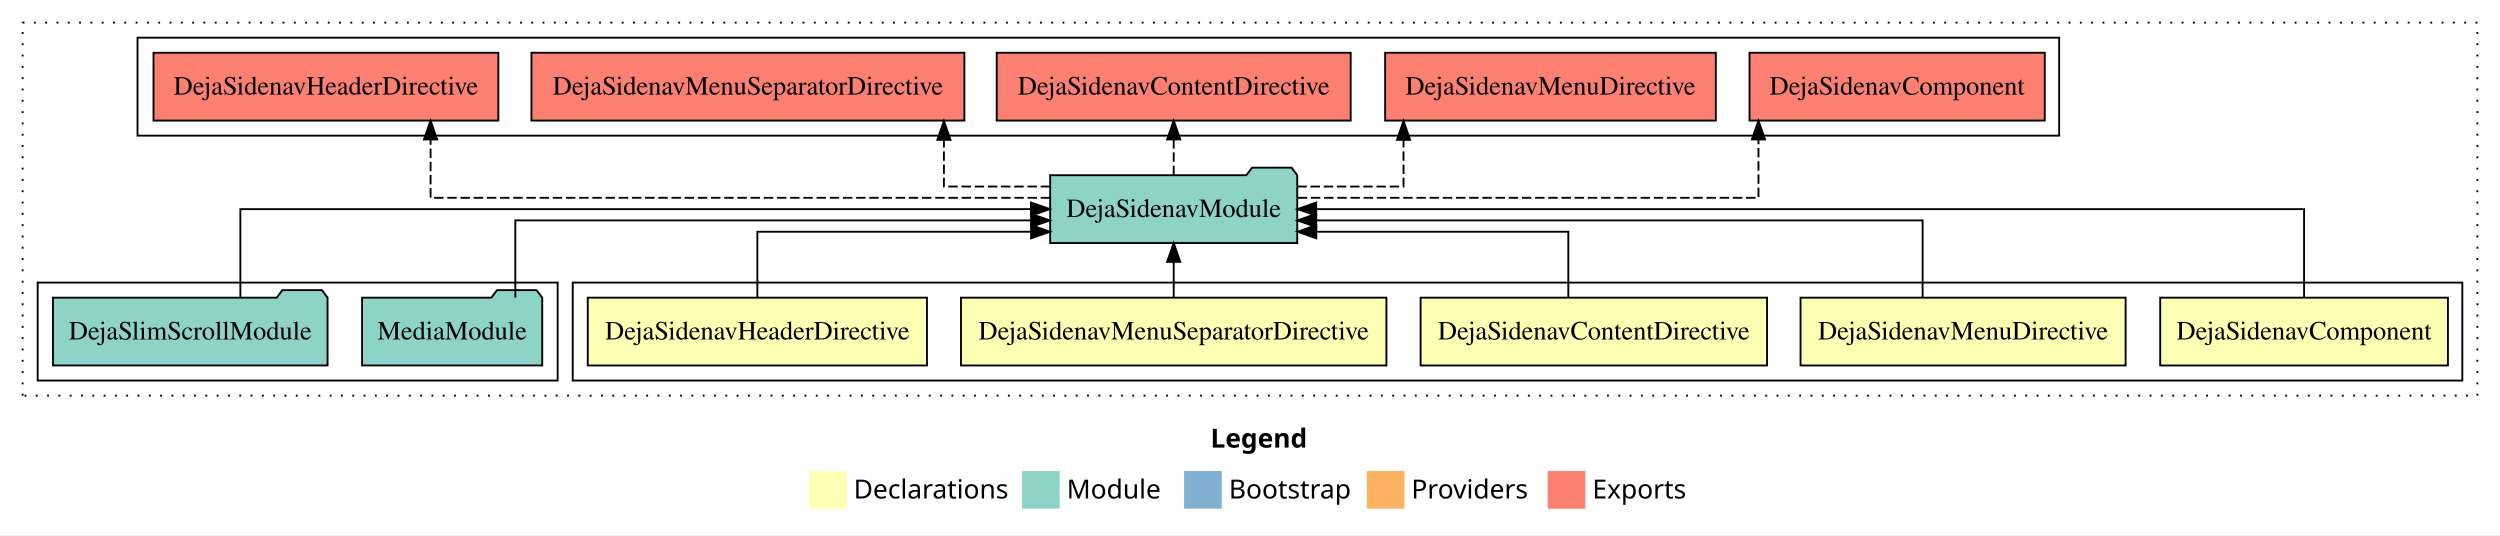
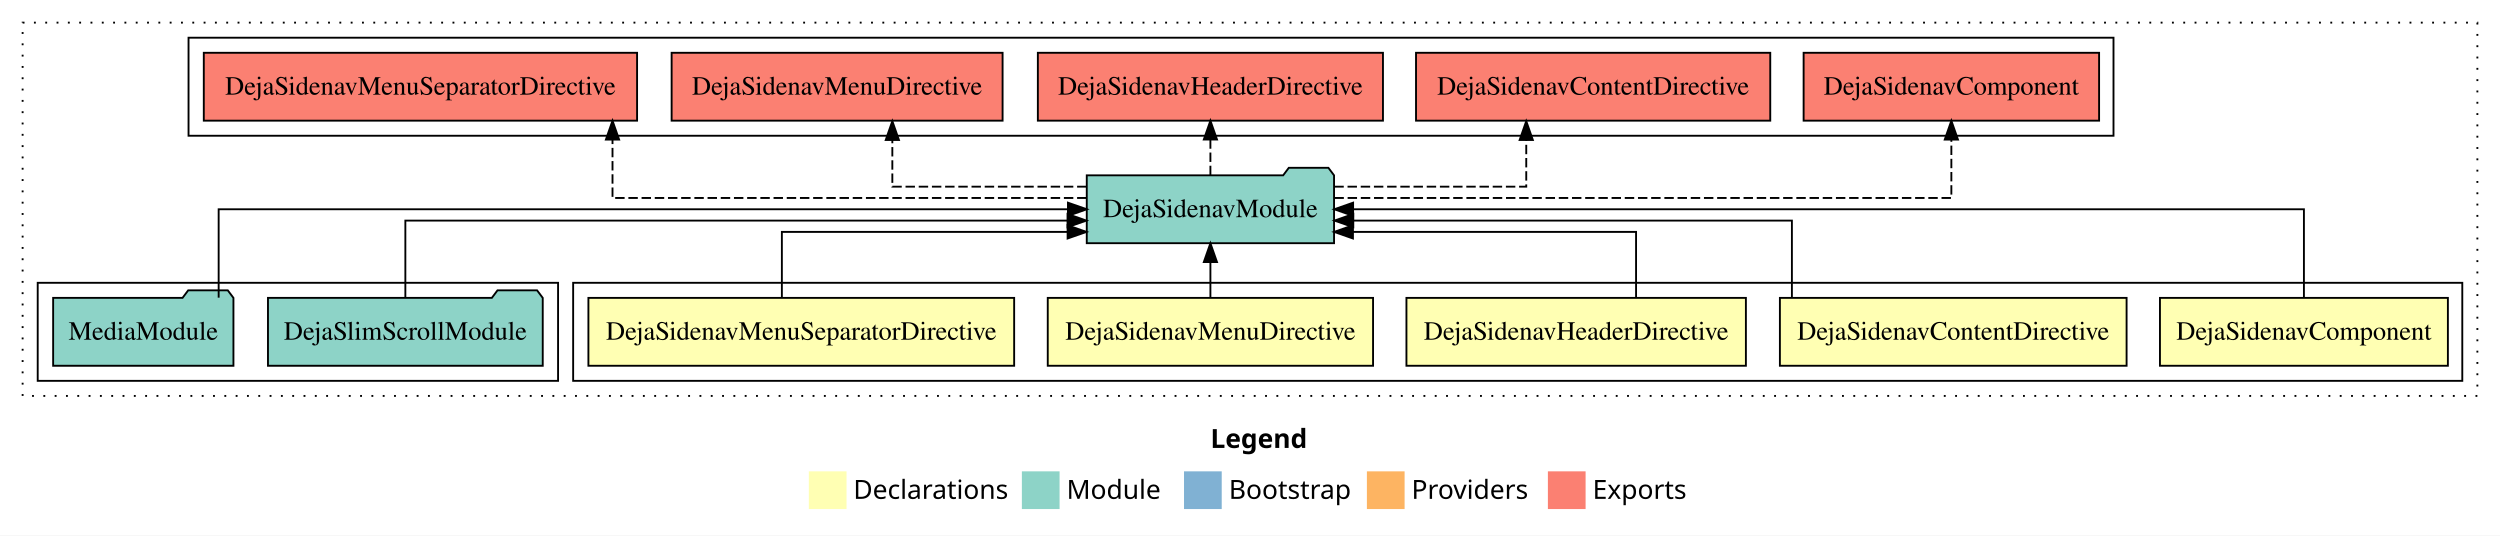
- <svg xmlns="http://www.w3.org/2000/svg" width="1327pt" height="284pt" viewBox="0.00 0.00 1327.00 284.00">
+ <svg xmlns="http://www.w3.org/2000/svg" width="1326pt" height="284pt" viewBox="0.00 0.00 1326.00 284.00">
  <g id="graph0" class="graph" transform="scale(1 1) rotate(0) translate(4 280)">
-     <polygon fill="#ffffff" stroke="transparent" points="-4,4 -4,-280 1323,-280 1323,4 -4,4" />
-     <text text-anchor="start" x="638.509" y="-42.4" font-family="sans-serif" font-weight="bold" font-size="14.00" fill="#000000">Legend</text>
-     <polygon fill="#ffffb3" stroke="transparent" points="425.5,-10 425.5,-30 445.5,-30 445.5,-10 425.5,-10" />
-     <text text-anchor="start" x="449.129" y="-15.4" font-family="sans-serif" font-size="14.00" fill="#000000">  Declarations</text>
-     <polygon fill="#8dd3c7" stroke="transparent" points="538.5,-10 538.5,-30 558.5,-30 558.5,-10 538.5,-10" />
-     <text text-anchor="start" x="562.225" y="-15.4" font-family="sans-serif" font-size="14.00" fill="#000000">  Module</text>
-     <polygon fill="#80b1d3" stroke="transparent" points="624.5,-10 624.5,-30 644.5,-30 644.5,-10 624.5,-10" />
-     <text text-anchor="start" x="648.281" y="-15.4" font-family="sans-serif" font-size="14.00" fill="#000000">  Bootstrap</text>
-     <polygon fill="#fdb462" stroke="transparent" points="721.5,-10 721.5,-30 741.5,-30 741.5,-10 721.5,-10" />
-     <text text-anchor="start" x="745.173" y="-15.4" font-family="sans-serif" font-size="14.00" fill="#000000">  Providers</text>
-     <polygon fill="#fb8072" stroke="transparent" points="817.5,-10 817.5,-30 837.5,-30 837.5,-10 817.5,-10" />
-     <text text-anchor="start" x="841.226" y="-15.4" font-family="sans-serif" font-size="14.00" fill="#000000">  Exports</text>
+     <polygon fill="#ffffff" stroke="transparent" points="-4,4 -4,-280 1322,-280 1322,4 -4,4" />
+     <text text-anchor="start" x="638.009" y="-42.4" font-family="sans-serif" font-weight="bold" font-size="14.00" fill="#000000">Legend</text>
+     <polygon fill="#ffffb3" stroke="transparent" points="425,-10 425,-30 445,-30 445,-10 425,-10" />
+     <text text-anchor="start" x="448.629" y="-15.4" font-family="sans-serif" font-size="14.00" fill="#000000">  Declarations</text>
+     <polygon fill="#8dd3c7" stroke="transparent" points="538,-10 538,-30 558,-30 558,-10 538,-10" />
+     <text text-anchor="start" x="561.725" y="-15.4" font-family="sans-serif" font-size="14.00" fill="#000000">  Module</text>
+     <polygon fill="#80b1d3" stroke="transparent" points="624,-10 624,-30 644,-30 644,-10 624,-10" />
+     <text text-anchor="start" x="647.781" y="-15.4" font-family="sans-serif" font-size="14.00" fill="#000000">  Bootstrap</text>
+     <polygon fill="#fdb462" stroke="transparent" points="721,-10 721,-30 741,-30 741,-10 721,-10" />
+     <text text-anchor="start" x="744.673" y="-15.4" font-family="sans-serif" font-size="14.00" fill="#000000">  Providers</text>
+     <polygon fill="#fb8072" stroke="transparent" points="817,-10 817,-30 837,-30 837,-10 817,-10" />
+     <text text-anchor="start" x="840.726" y="-15.4" font-family="sans-serif" font-size="14.00" fill="#000000">  Exports</text>
    <g id="clust1" class="cluster">
-       <polygon fill="none" stroke="#000000" stroke-dasharray="1,5" points="8,-70 8,-268 1311,-268 1311,-70 8,-70" />
+       <polygon fill="none" stroke="#000000" stroke-dasharray="1,5" points="8,-70 8,-268 1310,-268 1310,-70 8,-70" />
    </g>
    <g id="clust2" class="cluster">
-       <polygon fill="none" stroke="#000000" points="300,-78 300,-130 1303,-130 1303,-78 300,-78" />
+       <polygon fill="none" stroke="#000000" points="300,-78 300,-130 1302,-130 1302,-78 300,-78" />
    </g>
    <g id="clust8" class="cluster">
      <polygon fill="none" stroke="#000000" points="16,-78 16,-130 292,-130 292,-78 16,-78" />
    </g>
    <g id="clust9" class="cluster">
-       <polygon fill="none" stroke="#000000" points="69,-208 69,-260 1089,-260 1089,-208 69,-208" />
+       <polygon fill="none" stroke="#000000" points="96,-208 96,-260 1117,-260 1117,-208 96,-208" />
    </g>
    <g id="node1" class="node">
-       <polygon fill="#ffffb3" stroke="#000000" points="1295.361,-122 1142.639,-122 1142.639,-86 1295.361,-86 1295.361,-122" />
-       <text text-anchor="middle" x="1219" y="-99.8" font-family="Times,serif" font-size="14.00" fill="#000000">DejaSidenavComponent</text>
+       <polygon fill="#ffffb3" stroke="#000000" points="1294.361,-122 1141.639,-122 1141.639,-86 1294.361,-86 1294.361,-122" />
+       <text text-anchor="middle" x="1218" y="-99.8" font-family="Times,serif" font-size="14.00" fill="#000000">DejaSidenavComponent</text>
    </g>
    <g id="node6" class="node">
-       <polygon fill="#8dd3c7" stroke="#000000" points="684.579,-187 681.579,-191 660.579,-191 657.579,-187 553.421,-187 553.421,-151 684.579,-151 684.579,-187" />
-       <text text-anchor="middle" x="619" y="-164.8" font-family="Times,serif" font-size="14.00" fill="#000000">DejaSidenavModule</text>
+       <polygon fill="#8dd3c7" stroke="#000000" points="703.579,-187 700.579,-191 679.579,-191 676.579,-187 572.421,-187 572.421,-151 703.579,-151 703.579,-187" />
+       <text text-anchor="middle" x="638" y="-164.8" font-family="Times,serif" font-size="14.00" fill="#000000">DejaSidenavModule</text>
    </g>
    <g id="edge1" class="edge">
-       <path fill="none" stroke="#000000" d="M1219,-122.106C1219,-141.339 1219,-169 1219,-169 1219,-169 694.639,-169 694.639,-169" />
-       <polygon fill="#000000" stroke="#000000" points="694.639,-165.5 684.639,-169 694.639,-172.5 694.639,-165.5" />
+       <path fill="none" stroke="#000000" d="M1218,-122.106C1218,-141.339 1218,-169 1218,-169 1218,-169 713.687,-169 713.687,-169" />
+       <polygon fill="#000000" stroke="#000000" points="713.687,-165.5 703.687,-169 713.687,-172.5 713.687,-165.5" />
    </g>
    <g id="node2" class="node">
-       <polygon fill="#ffffb3" stroke="#000000" points="1124.271,-122 951.729,-122 951.729,-86 1124.271,-86 1124.271,-122" />
-       <text text-anchor="middle" x="1038" y="-99.8" font-family="Times,serif" font-size="14.00" fill="#000000">DejaSidenavMenuDirective</text>
+       <polygon fill="#ffffb3" stroke="#000000" points="1123.944,-122 940.056,-122 940.056,-86 1123.944,-86 1123.944,-122" />
+       <text text-anchor="middle" x="1032" y="-99.8" font-family="Times,serif" font-size="14.00" fill="#000000">DejaSidenavContentDirective</text>
    </g>
    <g id="edge2" class="edge">
-       <path fill="none" stroke="#000000" d="M1016.523,-122.022C1016.523,-139.373 1016.523,-163 1016.523,-163 1016.523,-163 694.643,-163 694.643,-163" />
-       <polygon fill="#000000" stroke="#000000" points="694.643,-159.5 684.643,-163 694.643,-166.5 694.643,-159.5" />
+       <path fill="none" stroke="#000000" d="M946.424,-122.022C946.424,-139.373 946.424,-163 946.424,-163 946.424,-163 713.786,-163 713.786,-163" />
+       <polygon fill="#000000" stroke="#000000" points="713.786,-159.5 703.786,-163 713.786,-166.5 713.786,-159.5" />
    </g>
    <g id="node3" class="node">
-       <polygon fill="#ffffb3" stroke="#000000" points="933.944,-122 750.056,-122 750.056,-86 933.944,-86 933.944,-122" />
-       <text text-anchor="middle" x="842" y="-99.8" font-family="Times,serif" font-size="14.00" fill="#000000">DejaSidenavContentDirective</text>
+       <polygon fill="#ffffb3" stroke="#000000" points="922.023,-122 741.977,-122 741.977,-86 922.023,-86 922.023,-122" />
+       <text text-anchor="middle" x="832" y="-99.8" font-family="Times,serif" font-size="14.00" fill="#000000">DejaSidenavHeaderDirective</text>
    </g>
    <g id="edge3" class="edge">
-       <path fill="none" stroke="#000000" d="M828.457,-122.24C828.457,-137.571 828.457,-157 828.457,-157 828.457,-157 694.699,-157 694.699,-157" />
-       <polygon fill="#000000" stroke="#000000" points="694.699,-153.5 684.699,-157 694.699,-160.5 694.699,-153.5" />
+       <path fill="none" stroke="#000000" d="M863.767,-122.24C863.767,-137.571 863.767,-157 863.767,-157 863.767,-157 713.604,-157 713.604,-157" />
+       <polygon fill="#000000" stroke="#000000" points="713.604,-153.5 703.604,-157 713.604,-160.5 713.604,-153.5" />
    </g>
    <g id="node4" class="node">
-       <polygon fill="#ffffb3" stroke="#000000" points="731.909,-122 506.091,-122 506.091,-86 731.909,-86 731.909,-122" />
-       <text text-anchor="middle" x="619" y="-99.8" font-family="Times,serif" font-size="14.00" fill="#000000">DejaSidenavMenuSeparatorDirective</text>
+       <polygon fill="#ffffb3" stroke="#000000" points="724.271,-122 551.729,-122 551.729,-86 724.271,-86 724.271,-122" />
+       <text text-anchor="middle" x="638" y="-99.8" font-family="Times,serif" font-size="14.00" fill="#000000">DejaSidenavMenuDirective</text>
    </g>
    <g id="edge4" class="edge">
-       <path fill="none" stroke="#000000" d="M619,-122.106C619,-122.106 619,-140.991 619,-140.991" />
-       <polygon fill="#000000" stroke="#000000" points="615.5,-140.991 619,-150.991 622.5,-140.991 615.5,-140.991" />
+       <path fill="none" stroke="#000000" d="M638,-122.106C638,-122.106 638,-140.991 638,-140.991" />
+       <polygon fill="#000000" stroke="#000000" points="634.5,-140.991 638,-150.991 641.5,-140.991 634.5,-140.991" />
    </g>
    <g id="node5" class="node">
-       <polygon fill="#ffffb3" stroke="#000000" points="488.023,-122 307.977,-122 307.977,-86 488.023,-86 488.023,-122" />
-       <text text-anchor="middle" x="398" y="-99.8" font-family="Times,serif" font-size="14.00" fill="#000000">DejaSidenavHeaderDirective</text>
+       <polygon fill="#ffffb3" stroke="#000000" points="533.909,-122 308.091,-122 308.091,-86 533.909,-86 533.909,-122" />
+       <text text-anchor="middle" x="421" y="-99.8" font-family="Times,serif" font-size="14.00" fill="#000000">DejaSidenavMenuSeparatorDirective</text>
    </g>
    <g id="edge5" class="edge">
-       <path fill="none" stroke="#000000" d="M398,-122.24C398,-137.571 398,-157 398,-157 398,-157 543.291,-157 543.291,-157" />
-       <polygon fill="#000000" stroke="#000000" points="543.291,-160.5 553.291,-157 543.291,-153.5 543.291,-160.5" />
+       <path fill="none" stroke="#000000" d="M410.705,-122.24C410.705,-137.571 410.705,-157 410.705,-157 410.705,-157 562.257,-157 562.257,-157" />
+       <polygon fill="#000000" stroke="#000000" points="562.257,-160.5 572.257,-157 562.257,-153.5 562.257,-160.5" />
    </g>
    <g id="node9" class="node">
-       <polygon fill="#fb8072" stroke="#000000" points="1081.362,-252 924.638,-252 924.638,-216 1081.362,-216 1081.362,-252" />
-       <text text-anchor="middle" x="1003" y="-229.8" font-family="Times,serif" font-size="14.00" fill="#000000">DejaSidenavComponent </text>
+       <polygon fill="#fb8072" stroke="#000000" points="1109.362,-252 952.638,-252 952.638,-216 1109.362,-216 1109.362,-252" />
+       <text text-anchor="middle" x="1031" y="-229.8" font-family="Times,serif" font-size="14.00" fill="#000000">DejaSidenavComponent </text>
    </g>
    <g id="edge8" class="edge">
-       <path fill="none" stroke="#000000" stroke-dasharray="5,2" d="M684.827,-175C775.941,-175 929.396,-175 929.396,-175 929.396,-175 929.396,-205.977 929.396,-205.977" />
-       <polygon fill="#000000" stroke="#000000" points="925.896,-205.977 929.396,-215.977 932.896,-205.977 925.896,-205.977" />
+       <path fill="none" stroke="#000000" stroke-dasharray="5,2" d="M703.779,-175C815.657,-175 1031,-175 1031,-175 1031,-175 1031,-205.977 1031,-205.977" />
+       <polygon fill="#000000" stroke="#000000" points="1027.5,-205.977 1031,-215.977 1034.5,-205.977 1027.5,-205.977" />
    </g>
    <g id="node10" class="node">
-       <polygon fill="#fb8072" stroke="#000000" points="906.771,-252 731.229,-252 731.229,-216 906.771,-216 906.771,-252" />
-       <text text-anchor="middle" x="819" y="-229.8" font-family="Times,serif" font-size="14.00" fill="#000000">DejaSidenavMenuDirective </text>
+       <polygon fill="#fb8072" stroke="#000000" points="934.944,-252 747.056,-252 747.056,-216 934.944,-216 934.944,-252" />
+       <text text-anchor="middle" x="841" y="-229.8" font-family="Times,serif" font-size="14.00" fill="#000000">DejaSidenavContentDirective </text>
    </g>
    <g id="edge9" class="edge">
-       <path fill="none" stroke="#000000" stroke-dasharray="5,2" d="M684.638,-181C713.512,-181 740.991,-181 740.991,-181 740.991,-181 740.991,-205.76 740.991,-205.76" />
-       <polygon fill="#000000" stroke="#000000" points="737.491,-205.76 740.991,-215.76 744.491,-205.76 737.491,-205.76" />
+       <path fill="none" stroke="#000000" stroke-dasharray="5,2" d="M703.729,-181C750.661,-181 805.522,-181 805.522,-181 805.522,-181 805.522,-205.76 805.522,-205.76" />
+       <polygon fill="#000000" stroke="#000000" points="802.023,-205.76 805.522,-215.76 809.023,-205.76 802.023,-205.76" />
    </g>
    <g id="node11" class="node">
-       <polygon fill="#fb8072" stroke="#000000" points="712.944,-252 525.056,-252 525.056,-216 712.944,-216 712.944,-252" />
-       <text text-anchor="middle" x="619" y="-229.8" font-family="Times,serif" font-size="14.00" fill="#000000">DejaSidenavContentDirective </text>
+       <polygon fill="#fb8072" stroke="#000000" points="729.523,-252 546.477,-252 546.477,-216 729.523,-216 729.523,-252" />
+       <text text-anchor="middle" x="638" y="-229.8" font-family="Times,serif" font-size="14.00" fill="#000000">DejaSidenavHeaderDirective </text>
    </g>
    <g id="edge10" class="edge">
-       <path fill="none" stroke="#000000" stroke-dasharray="5,2" d="M619,-187.106C619,-187.106 619,-205.991 619,-205.991" />
-       <polygon fill="#000000" stroke="#000000" points="615.5,-205.991 619,-215.991 622.5,-205.991 615.5,-205.991" />
+       <path fill="none" stroke="#000000" stroke-dasharray="5,2" d="M638,-187.106C638,-187.106 638,-205.991 638,-205.991" />
+       <polygon fill="#000000" stroke="#000000" points="634.5,-205.991 638,-215.991 641.5,-205.991 634.5,-205.991" />
    </g>
    <g id="node12" class="node">
-       <polygon fill="#fb8072" stroke="#000000" points="507.909,-252 278.091,-252 278.091,-216 507.909,-216 507.909,-252" />
-       <text text-anchor="middle" x="393" y="-229.8" font-family="Times,serif" font-size="14.00" fill="#000000">DejaSidenavMenuSeparatorDirective </text>
+       <polygon fill="#fb8072" stroke="#000000" points="527.771,-252 352.229,-252 352.229,-216 527.771,-216 527.771,-252" />
+       <text text-anchor="middle" x="440" y="-229.8" font-family="Times,serif" font-size="14.00" fill="#000000">DejaSidenavMenuDirective </text>
    </g>
    <g id="edge11" class="edge">
-       <path fill="none" stroke="#000000" stroke-dasharray="5,2" d="M553.373,-181C524.503,-181 497.028,-181 497.028,-181 497.028,-181 497.028,-205.76 497.028,-205.76" />
-       <polygon fill="#000000" stroke="#000000" points="493.529,-205.76 497.028,-215.76 500.529,-205.76 493.529,-205.76" />
+       <path fill="none" stroke="#000000" stroke-dasharray="5,2" d="M572.291,-181C524.922,-181 469.295,-181 469.295,-181 469.295,-181 469.295,-205.76 469.295,-205.76" />
+       <polygon fill="#000000" stroke="#000000" points="465.795,-205.76 469.295,-215.76 472.795,-205.76 465.795,-205.76" />
    </g>
    <g id="node13" class="node">
-       <polygon fill="#fb8072" stroke="#000000" points="260.523,-252 77.477,-252 77.477,-216 260.523,-216 260.523,-252" />
-       <text text-anchor="middle" x="169" y="-229.8" font-family="Times,serif" font-size="14.00" fill="#000000">DejaSidenavHeaderDirective </text>
+       <polygon fill="#fb8072" stroke="#000000" points="333.909,-252 104.091,-252 104.091,-216 333.909,-216 333.909,-252" />
+       <text text-anchor="middle" x="219" y="-229.8" font-family="Times,serif" font-size="14.00" fill="#000000">DejaSidenavMenuSeparatorDirective </text>
    </g>
    <g id="edge12" class="edge">
-       <path fill="none" stroke="#000000" stroke-dasharray="5,2" d="M553.422,-175C441.259,-175 224.552,-175 224.552,-175 224.552,-175 224.552,-205.977 224.552,-205.977" />
-       <polygon fill="#000000" stroke="#000000" points="221.052,-205.977 224.552,-215.977 228.052,-205.977 221.052,-205.977" />
+       <path fill="none" stroke="#000000" stroke-dasharray="5,2" d="M572.292,-175C479.404,-175 320.875,-175 320.875,-175 320.875,-175 320.875,-205.977 320.875,-205.977" />
+       <polygon fill="#000000" stroke="#000000" points="317.375,-205.977 320.875,-215.977 324.375,-205.977 317.375,-205.977" />
    </g>
    <g id="node7" class="node">
-       <polygon fill="#8dd3c7" stroke="#000000" points="283.815,-122 280.815,-126 259.815,-126 256.815,-122 188.185,-122 188.185,-86 283.815,-86 283.815,-122" />
-       <text text-anchor="middle" x="236" y="-99.8" font-family="Times,serif" font-size="14.00" fill="#000000">MediaModule</text>
+       <polygon fill="#8dd3c7" stroke="#000000" points="283.87,-122 280.87,-126 259.87,-126 256.87,-122 138.13,-122 138.13,-86 283.87,-86 283.87,-122" />
+       <text text-anchor="middle" x="211" y="-99.8" font-family="Times,serif" font-size="14.00" fill="#000000">DejaSlimScrollModule</text>
    </g>
    <g id="edge6" class="edge">
-       <path fill="none" stroke="#000000" d="M269.528,-122.022C269.528,-139.373 269.528,-163 269.528,-163 269.528,-163 543.267,-163 543.267,-163" />
-       <polygon fill="#000000" stroke="#000000" points="543.267,-166.5 553.267,-163 543.267,-159.5 543.267,-166.5" />
+       <path fill="none" stroke="#000000" d="M211,-122.022C211,-139.373 211,-163 211,-163 211,-163 562.217,-163 562.217,-163" />
+       <polygon fill="#000000" stroke="#000000" points="562.217,-166.5 572.217,-163 562.217,-159.5 562.217,-166.5" />
    </g>
    <g id="node8" class="node">
-       <polygon fill="#8dd3c7" stroke="#000000" points="169.87,-122 166.87,-126 145.87,-126 142.87,-122 24.13,-122 24.13,-86 169.87,-86 169.87,-122" />
-       <text text-anchor="middle" x="97" y="-99.8" font-family="Times,serif" font-size="14.00" fill="#000000">DejaSlimScrollModule</text>
+       <polygon fill="#8dd3c7" stroke="#000000" points="119.815,-122 116.815,-126 95.815,-126 92.815,-122 24.185,-122 24.185,-86 119.815,-86 119.815,-122" />
+       <text text-anchor="middle" x="72" y="-99.8" font-family="Times,serif" font-size="14.00" fill="#000000">MediaModule</text>
    </g>
    <g id="edge7" class="edge">
-       <path fill="none" stroke="#000000" d="M123.587,-122.106C123.587,-141.339 123.587,-169 123.587,-169 123.587,-169 543.213,-169 543.213,-169" />
-       <polygon fill="#000000" stroke="#000000" points="543.213,-172.5 553.213,-169 543.213,-165.5 543.213,-172.5" />
+       <path fill="none" stroke="#000000" d="M111.976,-122.106C111.976,-141.339 111.976,-169 111.976,-169 111.976,-169 562.442,-169 562.442,-169" />
+       <polygon fill="#000000" stroke="#000000" points="562.442,-172.5 572.442,-169 562.442,-165.5 562.442,-172.5" />
    </g>
  </g>
</svg>
